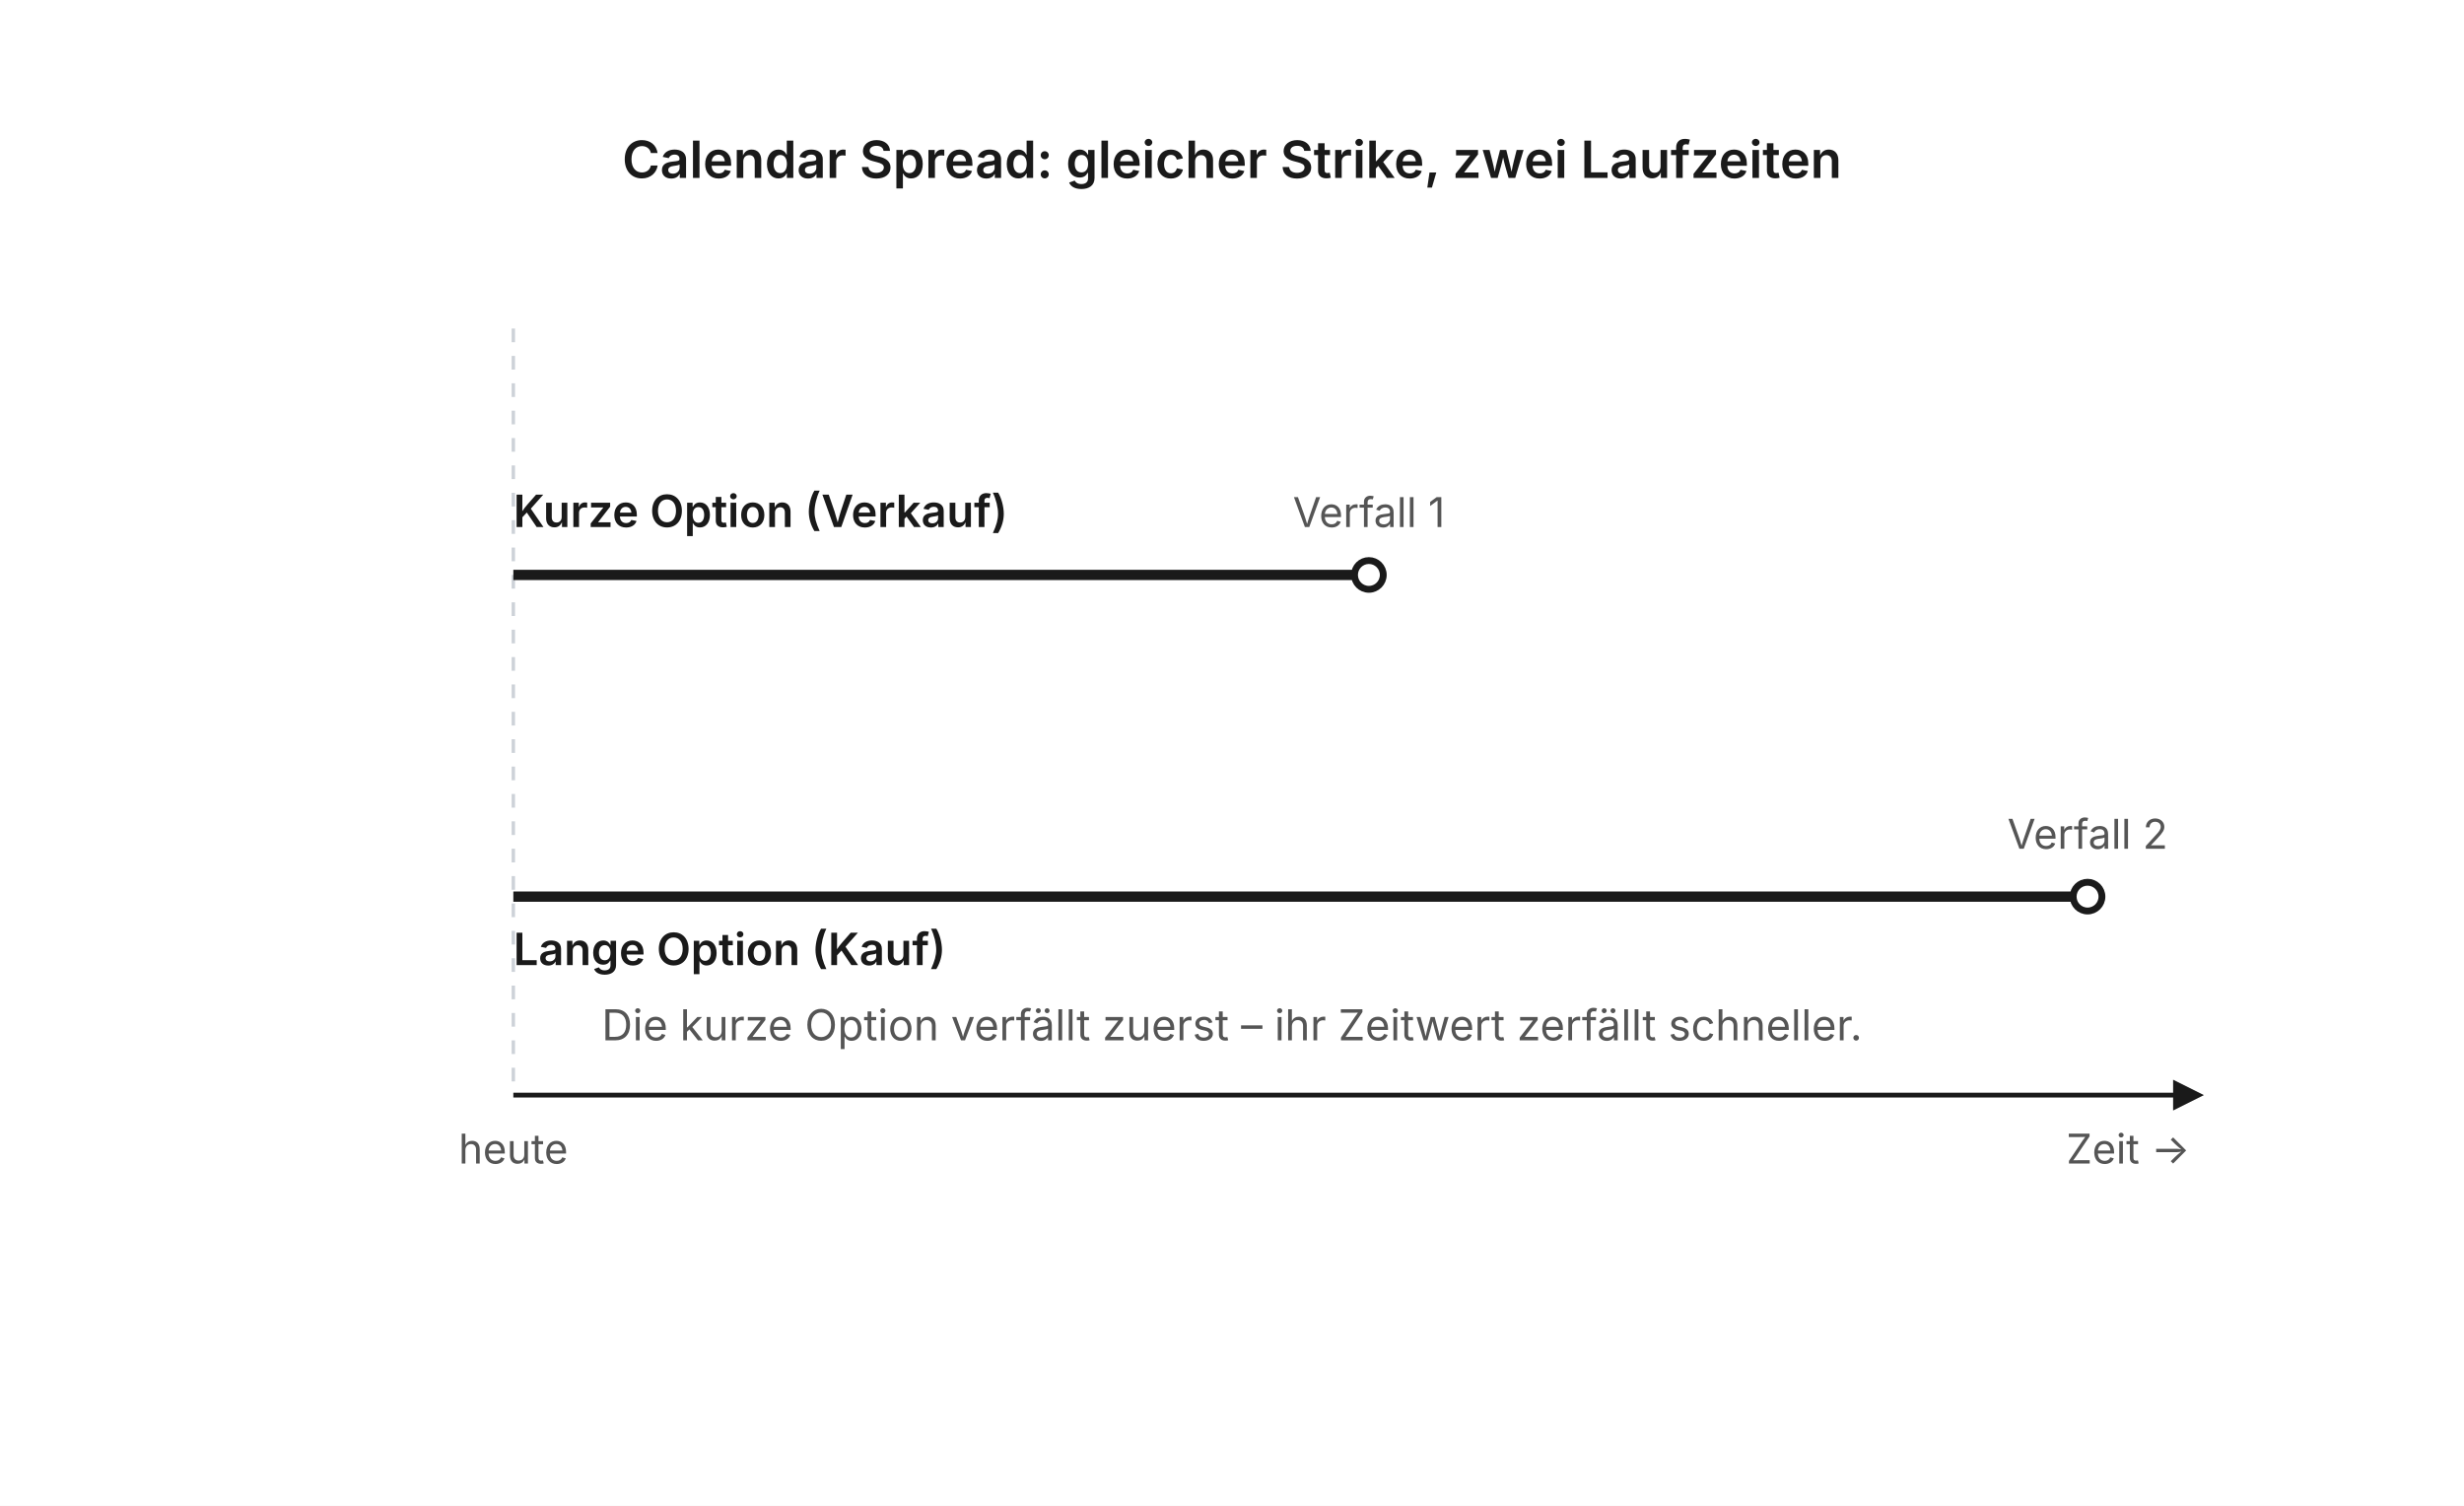
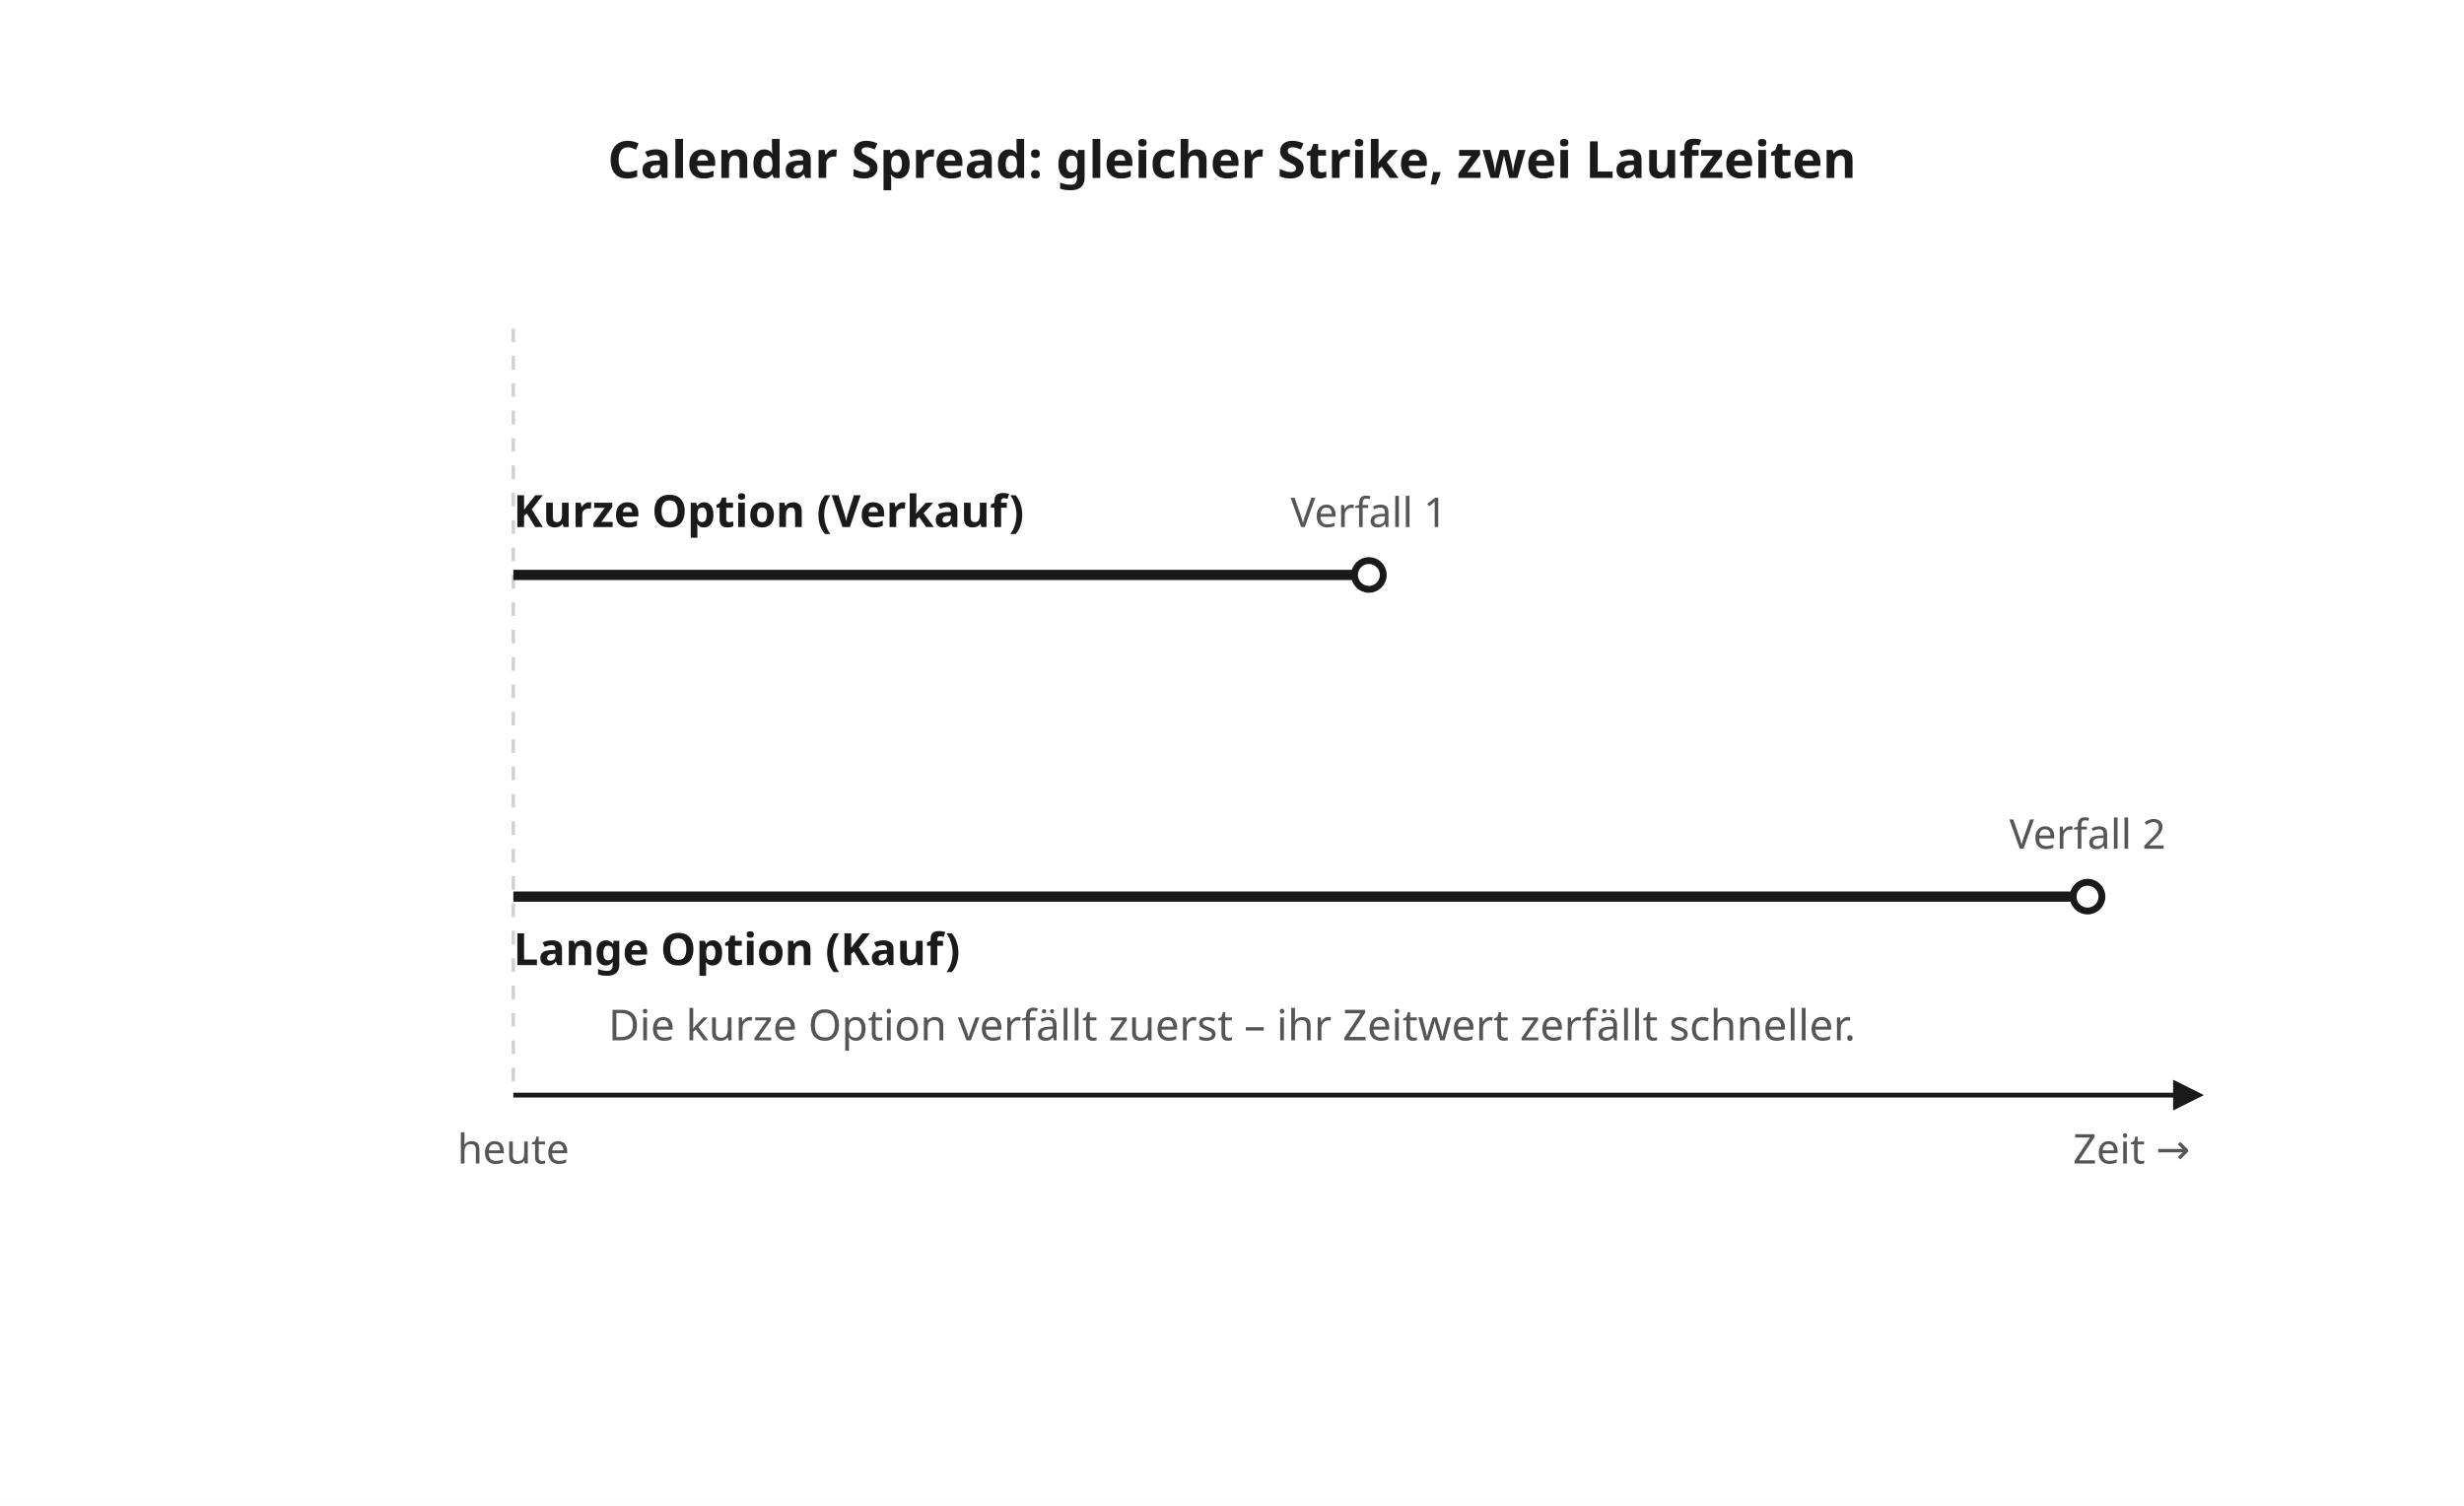
- <svg xmlns="http://www.w3.org/2000/svg" viewBox="0 0 720 440" font-family="Inter, 'Helvetica Neue', Arial, sans-serif">
+ <svg xmlns="http://www.w3.org/2000/svg" viewBox="0 0 720 440" font-family="Calibri, sans-serif">
  <rect width="720" height="440" fill="#ffffff" />
  <text x="360" y="52" font-size="15" fill="#1a1a1a" font-weight="600" text-anchor="middle">Calendar Spread: gleicher Strike, zwei Laufzeiten</text>
  <line x1="150" y1="320" x2="640" y2="320" stroke="#1a1a1a" stroke-width="1.4" />
  <path d="M644,320 l-9,-4.5 v9 z" fill="#1a1a1a" />
  <line x1="150" y1="96" x2="150" y2="320" stroke="#cdd2d8" stroke-width="1" stroke-dasharray="4 4" />
  <text x="150" y="340" font-size="12" fill="#555" font-weight="400" text-anchor="middle">heute</text>
  <text x="640" y="340" font-size="12" fill="#555" font-weight="400" text-anchor="end">Zeit →</text>
  <line x1="150" y1="168" x2="400" y2="168" stroke="#1a1a1a" stroke-width="3" />
  <circle cx="400" cy="168" r="4.2" fill="#ffffff" stroke="#1a1a1a" stroke-width="2" />
  <text x="150" y="154" font-size="13" fill="#1a1a1a" font-weight="600" text-anchor="start">Kurze Option (Verkauf)</text>
  <text x="400" y="154" font-size="12" fill="#555" font-weight="400" text-anchor="middle">Verfall 1</text>
  <line x1="150" y1="262" x2="610" y2="262" stroke="#1a1a1a" stroke-width="3" />
  <circle cx="610" cy="262" r="4.2" fill="#ffffff" stroke="#1a1a1a" stroke-width="2" />
  <text x="150" y="282" font-size="13" fill="#1a1a1a" font-weight="600" text-anchor="start">Lange Option (Kauf)</text>
  <text x="610" y="248" font-size="12" fill="#555" font-weight="400" text-anchor="middle">Verfall 2</text>
  <text x="360" y="304" font-size="12.5" fill="#555" font-weight="400" text-anchor="middle">Die kurze Option verfällt zuerst – ihr Zeitwert zerfällt schneller.</text>
</svg>
